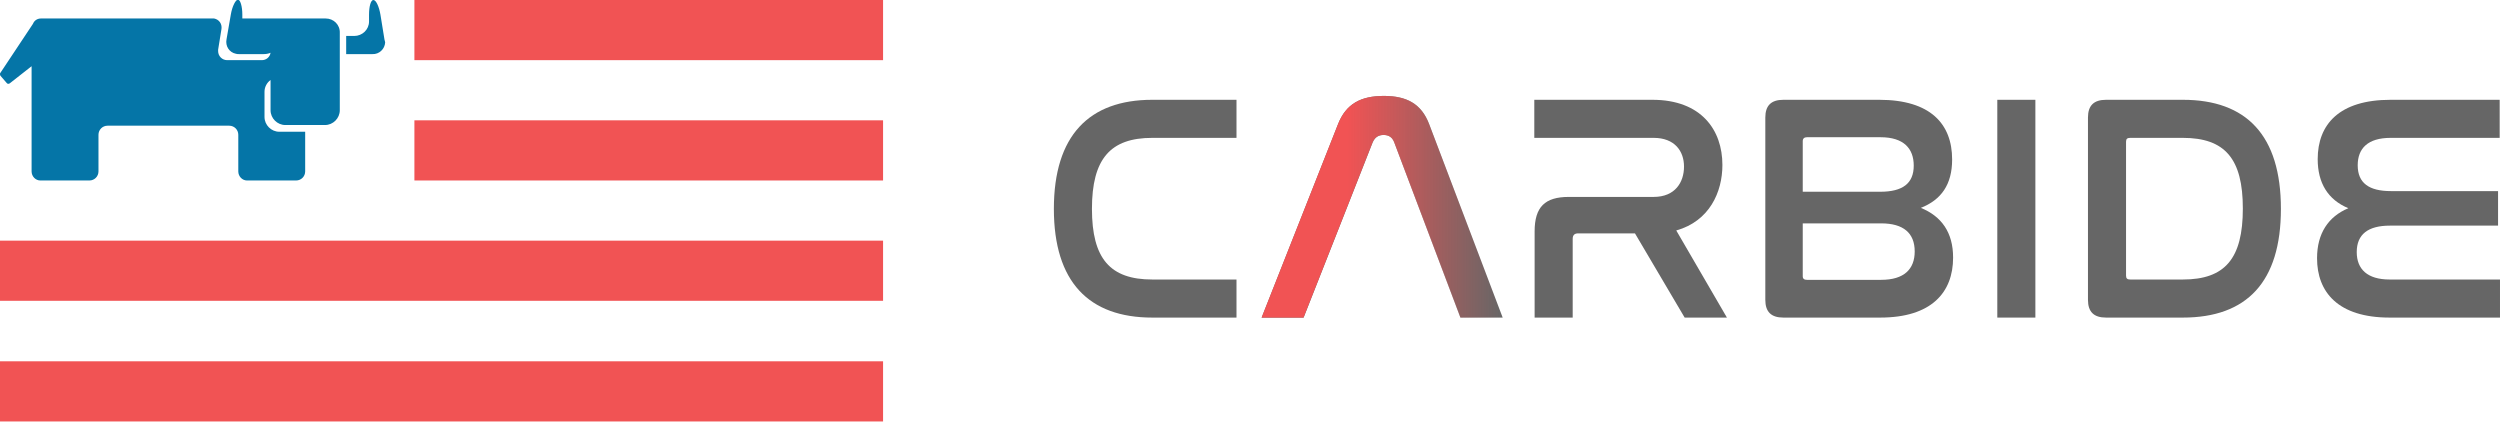
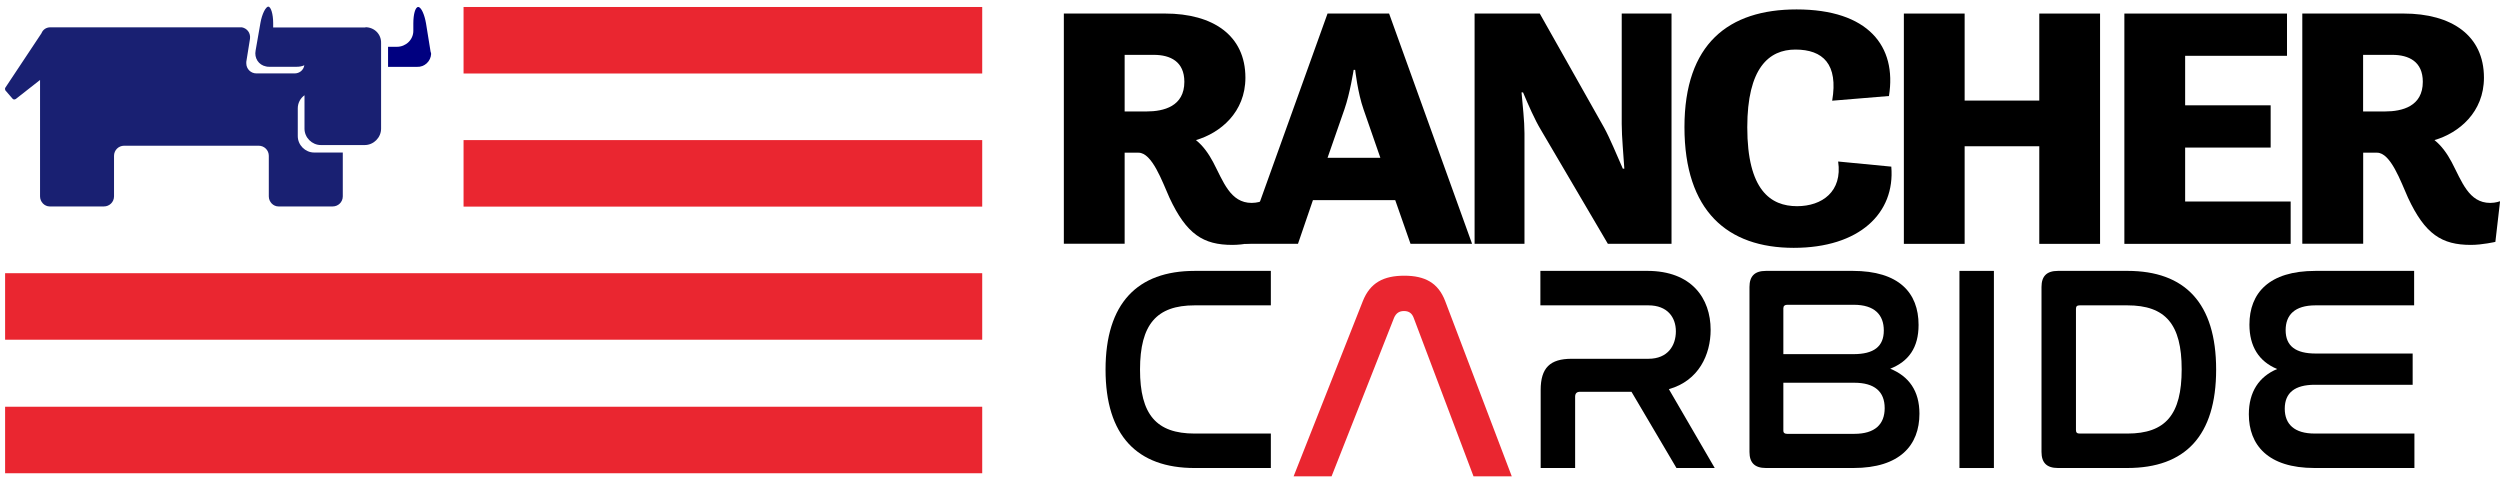
- <svg xmlns="http://www.w3.org/2000/svg" xmlns:xlink="http://www.w3.org/1999/xlink" width="196.807mm" height="33.364mm" viewBox="0 0 196.807 33.364" version="1.1" id="svg227">
-   <defs id="defs224">
-     <linearGradient id="linearGradient23951">
-       <stop style="stop-color:#f15354;stop-opacity:1;" offset="0.357" id="stop23947" />
-       <stop style="stop-color:#f15354;stop-opacity:0;" offset="1" id="stop23949" />
-     </linearGradient>
-     <rect x="131.4" y="445.245" width="472.925" height="339.488" id="rect473" />
-     <clipPath clipPathUnits="userSpaceOnUse" id="clipPath280">
-       <rect style="fill:#000000" id="rect282" width="262.8" height="126.1" x="0" y="1.3" />
-     </clipPath>
-     <filter style="color-interpolation-filters:sRGB" id="filter224">
-       <feColorMatrix type="saturate" values="1" id="feColorMatrix222" />
-     </filter>
-     <linearGradient xlink:href="#linearGradient23951" id="linearGradient23953" x1="99.316" y1="66.293" x2="118.29" y2="66.293" gradientUnits="userSpaceOnUse" />
-   </defs>
-   <g id="layer1" transform="translate(0,-50.01717)">
-     <g id="Layer_2_1_" style="filter:url(#filter224)" clip-path="url(#clipPath280)" transform="matrix(0.2645833,0,0,0.2645833,0,49.67321)">
-       <g id="Layer_1-2">
-         <path class="st0" d="m 293.6,1.2 h 28.6 c 13.6,0 22.7,6.6 22.7,19.3 0,10.4 -7.1,16.6 -14,18.8 2,1.8 3.7,4.1 4.8,6.6 2.9,5.8 4.8,12.3 10.9,12.3 0.9,0 1.9,-0.2 2.8,-0.5 l -1.3,12.2 c -2.3,0.5 -4.6,0.8 -6.9,0.9 -8.2,0 -12.9,-3.2 -17.7,-14.2 -2,-4.9 -4.9,-13.6 -8.7,-13.6 h -3.9 V 70.4 H 293.7 V 1.2 Z m 17.2,12.5 v 17 h 6.2 c 4.9,0 10.7,-1.5 10.7,-8.9 0,-6.1 -3.9,-8.1 -8.6,-8.1 z" id="path17" style="fill:#59595b" />
-         <path class="st0" d="m 368.1,1.2 h 17.4 l 23.4,69.3 H 391.5 L 387.2,57.3 H 364 l -4.2,13.2 h -15 z m 0,43.5 H 383 l -4.7,-14.6 c -1.1,-3.9 -1.9,-7.9 -2.4,-11.9 h -0.4 c -0.6,4 -1.4,7.9 -2.6,11.8 z" id="path19" style="fill:#59595b" />
-         <path class="st0" d="M 409.6,1.2 H 428 l 18.2,34.4 c 1.5,3 3.6,8.2 5.2,12.3 h 0.4 C 451.6,44 451.1,38.4 451.1,34.4 V 1.2 h 14.1 v 69.3 h -18 L 428.3,36.2 c -1.9,-3.7 -3.6,-7.4 -5,-11.3 h -0.4 c 0.3,3.9 0.8,8.5 0.8,12.3 V 70.5 H 409.5 V 1.2 Z" id="path21" style="fill:#59595b" />
-         <path class="st0" d="M 468.8,35.4 C 468.8,10.3 481.2,0 500.4,0 c 20.2,0 28.4,11.1 26.1,26.1 l -16,1.4 c 1.8,-11 -2.6,-15.4 -10.4,-15.4 -7.5,0 -13.6,5.6 -13.6,23.4 0,18.9 6.6,23.7 14.1,23.7 7.1,0 12.8,-4.4 11.6,-13.5 l 15,1.5 c 1.1,14.1 -9,24.4 -27.5,24.4 C 481,71.8 468.9,60.7 468.8,35.4" id="path23" style="fill:#59595b" />
-         <polygon class="st0" points="549.9,1.2 549.9,27.4 571,27.4 571,1.2 588.1,1.2 588.1,70.6 571,70.6 571,41.2 549.9,41.2 549.9,70.6 532.8,70.6 532.8,1.2 " id="polygon25" style="fill:#59595b" />
-         <polygon class="st0" points="638.9,1.2 638.9,14 610.2,14 610.2,28.9 634.3,28.9 634.3,41.6 610.2,41.6 610.2,57.8 639.9,57.8 639.9,70.6 593,70.6 593,1.2 " id="polygon27" style="fill:#59595b" />
-         <path class="st0" d="m 643.2,1.2 h 28.5 c 13.6,0 22.7,6.6 22.7,19.3 0,10.4 -7.1,16.6 -14,18.8 2,1.8 3.7,4.1 4.8,6.6 2.9,5.8 4.8,12.3 10.9,12.3 0.9,0 1.9,-0.2 2.8,-0.5 l -1.3,12.2 c -2.3,0.5 -4.6,0.8 -6.9,0.9 -8.2,0 -12.9,-3.2 -17.8,-14.2 C 670.9,51.7 668,43 664.2,43 h -3.9 v 27.4 h -17.1 z m 17.2,12.5 v 17 h 6.2 c 4.9,0 10.7,-1.5 10.7,-8.9 0,-6.1 -3.9,-8.1 -8.6,-8.1 z" id="path29" style="fill:#59595b" />
-         <path class="st0" d="m 293.6,92 h 21.2 v 3 h -17.9 v 12.6 h 16.6 v 3 h -16.7 v 16.8 h -3.3 V 92 Z" id="path31" style="fill:#59595b" />
-         <path class="st0" d="M 326.4,92 H 348 v 3 h -18.4 v 12.6 h 17.2 v 3 h -17.2 v 13.8 h 19.1 v 3 H 326.3 V 92 Z" id="path33" style="fill:#59595b" />
-         <path class="st0" d="m 360.6,92 h 11 c 2.6,-0.1 5.3,0.3 7.8,1.1 1.9,0.6 3.7,1.6 5.3,2.9 1.3,1.1 2.5,2.4 3.4,3.9 0.8,1.3 1.4,2.6 1.8,4.1 0.3,1.2 0.6,2.3 0.7,3.5 0.1,1.1 0.1,1.8 0.1,2.2 0,0.4 0,1.2 -0.1,2.2 -0.1,1.2 -0.4,2.4 -0.7,3.5 -0.4,1.4 -1,2.8 -1.8,4.1 -0.9,1.5 -2,2.8 -3.4,3.9 -1.6,1.3 -3.4,2.2 -5.3,2.9 -2.5,0.8 -5.2,1.2 -7.8,1.1 h -11 z m 3.3,32.4 h 6.8 c 2.2,0 4.4,-0.3 6.5,-0.9 1.9,-0.5 3.7,-1.4 5.3,-2.7 1.5,-1.2 2.7,-2.8 3.5,-4.6 1.7,-4.2 1.7,-8.9 0,-13.2 -0.8,-1.8 -2,-3.4 -3.5,-4.6 -1.6,-1.2 -3.4,-2.1 -5.3,-2.7 -2.1,-0.6 -4.3,-0.9 -6.5,-0.9 h -6.8 z" id="path35" style="fill:#59595b" />
-         <path class="st0" d="m 403.1,92 h 21.6 v 3 h -18.4 v 12.6 h 17.2 v 3 h -17.2 v 13.8 h 19.1 v 3 H 403 V 92 Z" id="path37" style="fill:#59595b" />
-         <path class="st0" d="m 437.8,92 h 9.3 c 0.5,0 1.1,0 1.9,0 0.9,0 1.7,0.1 2.6,0.3 1,0.2 1.9,0.4 2.9,0.8 1,0.4 1.8,0.9 2.6,1.6 0.8,0.7 1.4,1.7 1.9,2.7 0.5,1.2 0.8,2.6 0.8,3.9 0.1,1.4 -0.2,2.9 -0.9,4.2 -0.5,1 -1.3,2 -2.2,2.7 -0.9,0.7 -1.9,1.2 -2.9,1.5 -1,0.3 -2,0.6 -3,0.7 l 10.3,17 h -3.8 l -10,-16.8 h -6.1 v 16.8 h -3.3 V 92 Z m 3.3,15.6 h 7 c 1.4,0.1 2.9,-0.2 4.2,-0.7 0.9,-0.3 1.8,-0.9 2.5,-1.6 0.6,-0.6 1,-1.2 1.2,-2 0.4,-1.3 0.4,-2.7 0,-4 -0.3,-0.8 -0.7,-1.4 -1.2,-2 -0.7,-0.7 -1.6,-1.2 -2.5,-1.6 -1.4,-0.5 -2.8,-0.7 -4.2,-0.7 h -7 z" id="path39" style="fill:#59595b" />
-         <path class="st0" d="m 483.3,92 h 3.4 l 14.9,35.4 h -3.7 L 494,118 h -18.7 l -4,9.4 h -3.5 z m 1.5,3.6 -8.2,19.4 h 16.2 z" id="path41" style="fill:#59595b" />
-         <path class="st0" d="m 511.7,92 h 3.3 v 32.4 h 16.5 v 3 h -19.8 z" id="path43" style="fill:#59595b" />
-         <rect x="123.3" y="1.3" class="st1" width="139.5" height="17.9" id="rect45" style="fill:#f15354" />
-         <rect x="123.3" y="37.1" class="st1" width="139.5" height="17.9" id="rect47" style="fill:#f15354" />
-         <rect y="72.9" class="st1" width="262.8" height="17.9" id="rect49" x="0" style="fill:#f15354" />
-         <rect y="108.8" class="st1" width="262.8" height="17.9" id="rect51" x="0" style="fill:#f15354" />
-         <path class="st2" d="m 114.4,13.1 -1.2,-7.4 c -0.4,-2.4 -1.3,-4.4 -2.1,-4.4 -0.8,0 -1.3,2 -1.3,4.4 v 2 c 0,2.4 -2,4.3 -4.4,4.3 H 103 v 5.4 h 7.8 c 2,0.1 3.7,-1.5 3.8,-3.5 -0.1,-0.3 -0.1,-0.6 -0.2,-0.8" id="path53" style="fill:#0575a7" />
-         <path class="st2" d="M 96.9,6.8 H 72.5 c -0.1,0 -0.3,0 -0.4,0 V 5.6 c 0,-2.4 -0.6,-4.4 -1.3,-4.4 -0.7,0 -1.7,2 -2.1,4.3 L 67.4,13 c -0.4,2 0.8,3.9 2.8,4.3 0.3,0.1 0.6,0.1 0.9,0.1 h 7.3 c 0.7,0 1.4,-0.1 2.1,-0.4 -0.2,1.3 -1.3,2.2 -2.6,2.2 H 67.6 c -1.5,0 -2.7,-1.2 -2.7,-2.7 0,0 0,0 0,0 0,-0.1 0,-0.3 0,-0.4 l 1,-6.2 c 0.2,-1.5 -0.7,-2.8 -2.2,-3.1 0,0 0,0 0,0 -0.1,0 -0.3,0 -0.4,0 H 12.2 c -1.1,0 -2,0.6 -2.4,1.6 L 0.1,23 c -0.2,0.2 -0.1,0.6 0,0.8 L 2,26 c 0.2,0.3 0.6,0.3 0.9,0.1 L 9.4,21 v 31.3 c 0,1.5 1.2,2.7 2.6,2.7 0,0 0,0 0.1,0 h 14.5 c 1.5,0 2.7,-1.2 2.7,-2.7 V 41.4 c 0,-1.5 1.2,-2.7 2.7,-2.7 0,0 0,0 0,0 h 36.2 c 1.5,0 2.7,1.2 2.7,2.7 0,0 0,0 0,0 v 10.9 c 0,1.5 1.2,2.7 2.6,2.7 0,0 0,0 0.1,0 h 14.5 c 1.5,0 2.7,-1.2 2.7,-2.7 v 0 -11.8 h -7.7 c -2.4,0 -4.4,-2 -4.4,-4.4 0,0 0,0 0,0 v -7.5 c 0,-1.4 0.7,-2.7 1.8,-3.5 v 9 c 0,2.4 2,4.4 4.4,4.4 h 11.8 c 2.4,0 4.4,-2 4.4,-4.4 v -23 C 101.2,8.7 99.3,6.8 96.9,6.8" id="path55" style="fill:#0575a7" />
-       </g>
+ <svg xmlns="http://www.w3.org/2000/svg" width="112.51" height="21.437" viewBox="0 0 29.768 5.672" version="1.1" id="svg28582" xml:space="preserve">
+   <defs id="defs28579" />
+   <g id="layer1" transform="translate(-44.88067,-76.6798)">
+     <path d="m 57.547,76.841 h 1.205 c 0.573,0 0.958,0.261 0.958,0.764 0,0.411 -0.298,0.658 -0.589,0.743 0.087,0.07 0.151,0.162 0.204,0.261 0.122,0.232 0.204,0.487 0.46,0.487 0.065,0 0.117,-0.02 0.117,-0.02 l -0.056,0.484 c 0,0 -0.156,0.036 -0.291,0.036 -0.347,0 -0.546,-0.126 -0.749,-0.561 -0.087,-0.195 -0.207,-0.537 -0.369,-0.537 h -0.165 v 1.084 h -0.724 v -2.741 m 0.724,0.491 v 0.675 h 0.26 c 0.207,0 0.451,-0.061 0.451,-0.353 0,-0.24 -0.165,-0.321 -0.364,-0.321 h -0.347 z" id="path31128" style="fill:#000000;stroke-width:0.124" />
+     <path d="m 60.688,76.841 h 0.733 l 0.988,2.742 h -0.733 l -0.182,-0.52 h -0.98 l -0.178,0.52 H 59.703 L 60.688,76.841 m 0,1.718 h 0.629 l -0.2,-0.576 c -0.069,-0.195 -0.1,-0.471 -0.1,-0.471 h -0.018 c 0,0 -0.044,0.28 -0.109,0.467 z" id="path31130" style="fill:#000000;stroke-width:0.124" />
+     <path d="m 62.439,76.841 h 0.776 l 0.767,1.36 c 0.065,0.118 0.151,0.325 0.222,0.487 h 0.018 c -0.009,-0.155 -0.031,-0.373 -0.031,-0.532 V 76.841 h 0.593 v 2.742 H 64.026 L 63.229,78.227 c -0.074,-0.122 -0.151,-0.3 -0.213,-0.447 h -0.018 c 0.013,0.155 0.035,0.337 0.035,0.487 v 1.316 H 62.439 V 76.841" id="path31132" style="fill:#000000;stroke-width:0.124" />
+     <path d="m 64.938,78.193 c 0,-0.991 0.524,-1.401 1.335,-1.401 0.853,0 1.196,0.438 1.1,1.031 l -0.676,0.056 c 0.074,-0.435 -0.109,-0.609 -0.438,-0.609 -0.316,0 -0.573,0.22 -0.573,0.926 0,0.748 0.278,0.939 0.593,0.939 0.298,0 0.542,-0.175 0.489,-0.532 l 0.633,0.061 c 0.047,0.556 -0.382,0.967 -1.162,0.967 -0.789,0 -1.301,-0.438 -1.301,-1.438" id="path31134" style="fill:#000000;stroke-width:0.124" />
+     <polyline points="172.5,26.84 178.15,26.84 178.15,35.47 185.09,35.47 185.09,26.84 190.74,26.84 190.74,49.68 185.09,49.68    185.09,40 178.15,40 178.15,49.68 172.5,49.68 172.5,26.84  " id="polyline31136" transform="matrix(0.1280814,0,0,0.120067,45.45656,73.61865)" style="fill:#000000" />
+     <polyline points="193,26.84 208.12,26.84 208.12,31.03 198.65,31.03 198.65,35.94 206.6,35.94 206.6,40.13 198.65,40.13    198.65,45.48 208.46,45.48 208.46,49.68 193,49.68 193,26.84  " id="polyline31138" transform="matrix(0.1280814,0,0,0.120067,45.45656,73.61865)" style="fill:#000000" />
+     <path d="m 72.295,76.841 h 1.205 c 0.573,0 0.958,0.261 0.958,0.764 0,0.411 -0.298,0.658 -0.589,0.743 0.087,0.07 0.151,0.162 0.204,0.261 0.122,0.232 0.204,0.487 0.46,0.487 0.065,0 0.117,-0.02 0.117,-0.02 l -0.056,0.484 c 0,0 -0.156,0.036 -0.291,0.036 -0.347,0 -0.546,-0.126 -0.749,-0.561 -0.087,-0.195 -0.207,-0.537 -0.369,-0.537 h -0.165 v 1.084 H 72.295 v -2.741 m 0.724,0.491 v 0.675 h 0.26 c 0.207,0 0.451,-0.061 0.451,-0.353 0,-0.24 -0.165,-0.321 -0.364,-0.321 h -0.347 z" id="path31140" style="fill:#000000;stroke-width:0.124" />
+     <g aria-label="CARBIDE" id="text31335" style="font-size:27.455px;line-height:1.25;font-family:Poppins;-inkscape-font-specification:'Poppins, Normal';font-variant-ligatures:none;white-space:pre;display:inline;fill:#b70000;stroke-width:1.144" transform="matrix(0.1621808,0,0,0.1621808,60.10304,58.9021)">
+       <path d="m -6.152,129.506 c -4.202,0 -6.54,2.38 -6.54,7.247 0,4.846 2.316,7.226 6.54,7.226 h 5.596 v -2.53 H -6.152 c -2.809,0 -4.009,-1.394 -4.009,-4.696 0,-3.323 1.222,-4.717 4.009,-4.717 h 5.596 v -2.53 z" style="fill:#000000;stroke-width:0.893" id="path31550" />
+       <path d="m 8.492,132.946 c 0.15,-0.343 0.386,-0.493 0.729,-0.493 0.343,0 0.579,0.15 0.708,0.493 l 4.395,11.643 h 2.809 L 12.245,131.724 c -0.515,-1.351 -1.501,-1.865 -3.002,-1.865 -1.522,0 -2.509,0.515 -3.045,1.865 l -5.082,12.865 h 2.787 z" style="font-family:Nasalization;-inkscape-font-specification:Nasalization;stroke-width:0.893;fill:#ea2630;fill-opacity:1" id="path31552" />
+       <path d="m 19.234,129.506 v 2.53 h 7.933 c 1.394,0 2.015,0.879 2.015,1.908 0,1.029 -0.579,2.015 -2.015,2.015 h -5.639 c -1.587,0 -2.273,0.665 -2.273,2.294 v 5.725 h 2.53 v -5.232 c 0,-0.257 0.129,-0.364 0.364,-0.364 h 3.774 l 3.302,5.596 h 2.809 l -3.366,-5.789 c 2.208,-0.622 3.066,-2.551 3.066,-4.353 0,-2.316 -1.394,-4.331 -4.653,-4.331 z" style="fill:#000000;stroke-width:0.893" id="path31554" />
+       <path d="m 35.787,129.506 c -0.815,0 -1.201,0.386 -1.201,1.179 v 12.114 c 0,0.793 0.386,1.179 1.201,1.179 h 6.432 c 3.409,0 4.846,-1.672 4.846,-3.988 0,-1.672 -0.772,-2.744 -2.144,-3.302 1.351,-0.536 2.08,-1.544 2.08,-3.216 0,-2.359 -1.437,-3.967 -4.846,-3.967 z m 1.286,8.212 h 5.21 c 1.479,0 2.23,0.643 2.23,1.865 0,1.179 -0.708,1.887 -2.23,1.887 h -4.931 c -0.172,0 -0.279,-0.064 -0.279,-0.236 z m 0,-5.467 c 0,-0.172 0.107,-0.257 0.279,-0.257 h 4.889 c 1.544,0 2.208,0.75 2.208,1.887 0,1.179 -0.729,1.737 -2.23,1.737 h -5.146 z" style="fill:#000000;stroke-width:0.893" id="path31556" />
+       <path d="m 50.002,129.506 v 14.473 h 2.53 v -14.473 z" style="fill:#000000;stroke-width:0.893" id="path31558" />
+       <path d="m 57.228,129.506 c -0.815,0 -1.201,0.386 -1.201,1.179 v 12.114 c 0,0.793 0.386,1.179 1.201,1.179 h 5.103 c 4.245,0 6.518,-2.359 6.518,-7.226 0,-4.889 -2.294,-7.247 -6.518,-7.247 z m 1.329,2.787 c 0,-0.193 0.086,-0.257 0.279,-0.257 h 3.495 c 2.809,0 3.988,1.394 3.988,4.696 0,3.323 -1.179,4.717 -3.988,4.717 h -3.495 c -0.193,0 -0.279,-0.064 -0.279,-0.257 z" style="fill:#000000;stroke-width:0.893" id="path31560" />
+       <path d="m 76.139,129.506 c -3.409,0 -4.846,1.63 -4.846,3.945 0,1.587 0.686,2.702 2.037,3.259 -1.329,0.557 -2.08,1.672 -2.08,3.323 0,2.251 1.394,3.945 4.824,3.945 h 7.333 v -2.53 h -7.333 c -1.479,0 -2.187,-0.686 -2.187,-1.823 0,-1.179 0.75,-1.758 2.208,-1.758 h 7.183 v -2.294 h -7.118 c -1.458,0 -2.208,-0.536 -2.208,-1.715 0,-1.115 0.665,-1.822 2.187,-1.822 h 7.247 v -2.53 z" style="fill:#000000;stroke-width:0.893" id="path31562" />
    </g>
-     <g aria-label="CARBIDE" transform="matrix(0.2645833,0,0,0.2645833,46.74974,-50.08454)" id="text471" style="font-size:96px;white-space:pre;fill:#666666">
-       <path d="m 166.152,408.03 c -18.816,0 -29.28,10.656 -29.28,32.448 0,21.696 10.368,32.352 29.28,32.352 h 25.056 v -11.328 h -25.056 c -12.576,0 -17.952,-6.24 -17.952,-21.024 0,-14.88 5.472,-21.12 17.952,-21.12 h 25.056 v -11.328 z" style="-inkscape-font-specification:Nasalization" id="path24051" />
-       <path d="m 231.72,420.702 c 0.672,-1.536 1.728,-2.208 3.264,-2.208 1.536,0 2.592,0.672 3.168,2.208 l 19.68,52.128 h 12.576 l -21.888,-57.6 c -2.304,-6.048 -6.72,-8.352 -13.44,-8.352 -6.816,0 -11.232,2.304 -13.632,8.352 l -22.752,57.6 h 12.48 z" style="-inkscape-font-specification:Nasalization" id="path24053" />
-       <path d="m 279.816,408.03 v 11.328 h 35.52 c 6.24,0 9.024,3.936 9.024,8.544 0,4.608 -2.592,9.024 -9.024,9.024 h -25.248 c -7.104,0 -10.176,2.976 -10.176,10.272 v 25.632 h 11.328 v -23.424 c 0,-1.152 0.576,-1.632 1.632,-1.632 h 16.896 l 14.784,25.056 h 12.576 l -15.072,-25.92 c 9.888,-2.784 13.728,-11.424 13.728,-19.488 0,-10.368 -6.24,-19.392 -20.832,-19.392 z" style="-inkscape-font-specification:Nasalization" id="path24055" />
-       <path d="m 353.928,408.03 c -3.648,0 -5.376,1.728 -5.376,5.28 v 54.24 c 0,3.552 1.728,5.28 5.376,5.28 h 28.8 c 15.264,0 21.696,-7.488 21.696,-17.856 0,-7.488 -3.456,-12.288 -9.6,-14.784 6.048,-2.4 9.312,-6.912 9.312,-14.4 0,-10.56 -6.432,-17.76 -21.696,-17.76 z m 5.76,36.768 h 23.328 c 6.624,0 9.984,2.88 9.984,8.352 0,5.28 -3.168,8.448 -9.984,8.448 h -22.08 c -0.768,0 -1.248,-0.288 -1.248,-1.056 z m 0,-24.48 c 0,-0.768 0.48,-1.152 1.248,-1.152 h 21.888 c 6.912,0 9.888,3.36 9.888,8.448 0,5.28 -3.264,7.776 -9.984,7.776 h -23.04 z" style="-inkscape-font-specification:Nasalization" id="path24057" />
-       <path d="m 417.576,408.03 v 64.8 h 11.328 v -64.8 z" style="-inkscape-font-specification:Nasalization" id="path24059" />
-       <path d="m 449.928,408.03 c -3.648,0 -5.376,1.728 -5.376,5.28 v 54.24 c 0,3.552 1.728,5.28 5.376,5.28 h 22.848 c 19.008,0 29.184,-10.56 29.184,-32.352 0,-21.888 -10.272,-32.448 -29.184,-32.448 z m 5.952,12.48 c 0,-0.864 0.384,-1.152 1.248,-1.152 h 15.648 c 12.576,0 17.856,6.24 17.856,21.024 0,14.88 -5.28,21.12 -17.856,21.12 h -15.648 c -0.864,0 -1.248,-0.288 -1.248,-1.152 z" style="-inkscape-font-specification:Nasalization" id="path24061" />
-       <path d="m 534.6,408.03 c -15.264,0 -21.696,7.296 -21.696,17.664 0,7.104 3.072,12.096 9.12,14.592 -5.952,2.496 -9.312,7.488 -9.312,14.88 0,10.08 6.24,17.664 21.6,17.664 h 32.832 v -11.328 h -32.832 c -6.624,0 -9.792,-3.072 -9.792,-8.16 0,-5.28 3.36,-7.872 9.888,-7.872 h 32.16 v -10.272 h -31.872 c -6.528,0 -9.888,-2.4 -9.888,-7.68 0,-4.992 2.976,-8.16 9.792,-8.16 h 32.448 v -11.328 z" style="-inkscape-font-specification:Nasalization" id="path24063" />
-     </g>
-     <g aria-label="A" id="text939" style="font-size:25.4px;font-family:Nasalization;-inkscape-font-specification:Nasalization;fill:url(#linearGradient23953);stroke-width:0.265">
-       <path d="m 108.054,61.226 c 0.178,-0.406 0.457,-0.584 0.864,-0.584 0.406,0 0.686,0.178 0.838,0.584 l 5.207,13.792 h 3.327 l -5.791,-15.24 c -0.61,-1.6 -1.778,-2.21 -3.556,-2.21 -1.803,0 -2.972,0.61 -3.607,2.21 l -6.02,15.24 h 3.302 z" id="path2951" />
-     </g>
+     <rect x="50.4" y="76.763" class="st1" width="6.176" height="0.792" id="rect11" style="fill:#ea2630;fill-opacity:1;stroke-width:0.044" />
+     <rect x="50.4" y="78.348" class="st1" width="6.176" height="0.792" id="rect12" style="fill:#ea2630;fill-opacity:1;stroke-width:0.044" />
+     <rect y="79.933" class="st1" width="11.635" height="0.792" id="rect13" style="fill:#ea2630;fill-opacity:1;stroke-width:0.044" x="44.941" />
+     <rect y="81.523" class="st1" width="11.635" height="0.792" id="rect14" style="fill:#ea2630;fill-opacity:1;stroke-width:0.044" x="44.941" />
+     <path class="st2" d="m 50.006,77.286 -0.053,-0.328 c -0.018,-0.106 -0.058,-0.195 -0.093,-0.195 -0.035,0 -0.058,0.089 -0.058,0.195 v 0.089 c 0,0.106 -0.089,0.19 -0.195,0.19 h -0.106 v 0.239 h 0.345 c 0.089,0.004 0.164,-0.066 0.168,-0.155 -0.004,-0.013 -0.004,-0.027 -0.009,-0.035" id="path14" style="fill:#000080;fill-opacity:1;stroke-width:0.044" />
+     <path class="st2" d="m 49.231,77.007 h -1.08 c -0.004,0 -0.013,0 -0.018,0 v -0.053 c 0,-0.106 -0.027,-0.195 -0.058,-0.195 -0.031,0 -0.075,0.089 -0.093,0.19 l -0.058,0.332 c -0.018,0.089 0.035,0.173 0.124,0.19 0.013,0.004 0.027,0.004 0.04,0.004 h 0.323 c 0.031,0 0.062,-0.004 0.093,-0.018 -0.009,0.058 -0.058,0.097 -0.115,0.097 h -0.456 c -0.066,0 -0.12,-0.053 -0.12,-0.12 v 0 c 0,-0.004 0,-0.013 0,-0.018 l 0.044,-0.274 c 0.009,-0.066 -0.031,-0.124 -0.097,-0.137 v 0 c -0.004,0 -0.013,0 -0.018,0 h -2.262 c -0.049,0 -0.089,0.027 -0.106,0.071 l -0.429,0.646 c -0.009,0.009 -0.004,0.027 0,0.035 l 0.084,0.097 c 0.009,0.013 0.027,0.013 0.04,0.004 l 0.288,-0.226 v 1.386 c 0,0.066 0.053,0.12 0.115,0.12 0,0 0,0 0.004,0 h 0.642 c 0.066,0 0.12,-0.053 0.12,-0.12 v -0.483 c 0,-0.066 0.053,-0.12 0.12,-0.12 v 0 h 1.603 c 0.066,0 0.12,0.053 0.12,0.12 v 0 0.483 c 0,0.066 0.053,0.12 0.115,0.12 0,0 0,0 0.004,0 h 0.642 c 0.066,0 0.12,-0.053 0.12,-0.12 v 0 -0.522 h -0.341 c -0.106,0 -0.195,-0.089 -0.195,-0.195 v 0 -0.332 c 0,-0.062 0.031,-0.12 0.08,-0.155 v 0.398 c 0,0.106 0.089,0.195 0.195,0.195 h 0.522 c 0.106,0 0.195,-0.089 0.195,-0.195 v -1.018 c 0.004,-0.106 -0.08,-0.19 -0.186,-0.19" id="path15" style="fill:#192072;fill-opacity:1;stroke-width:0.044" />
  </g>
</svg>
